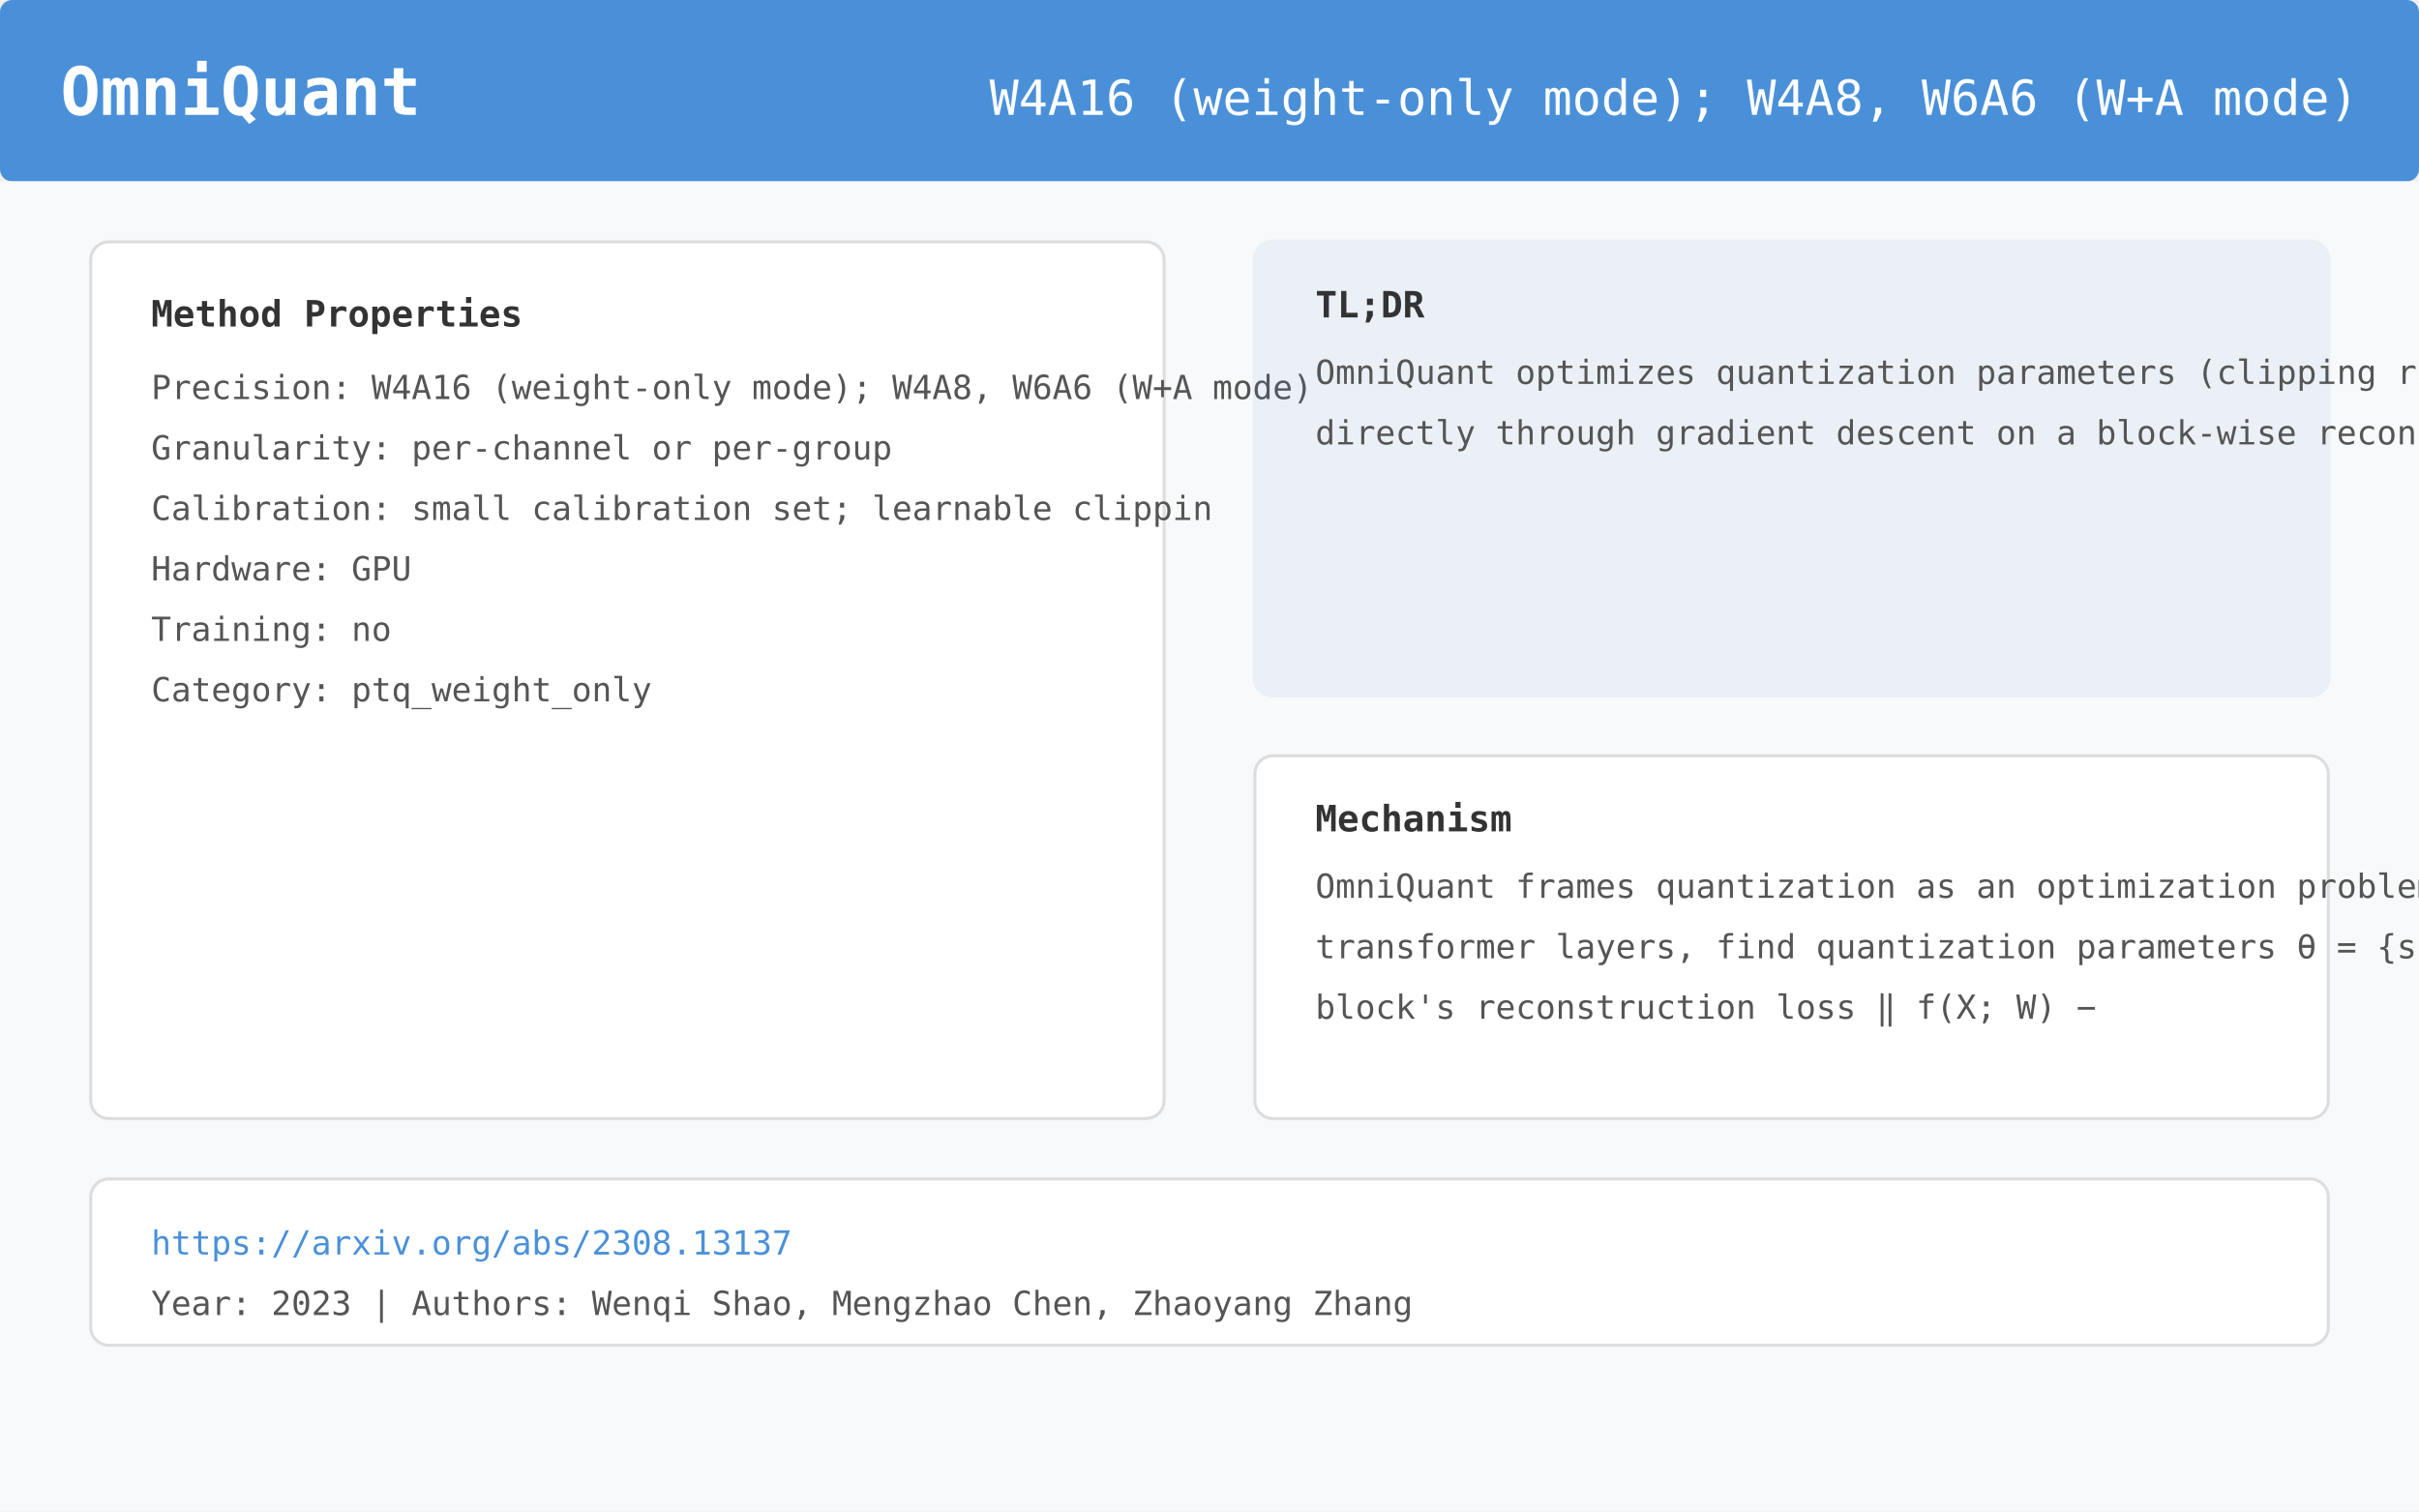
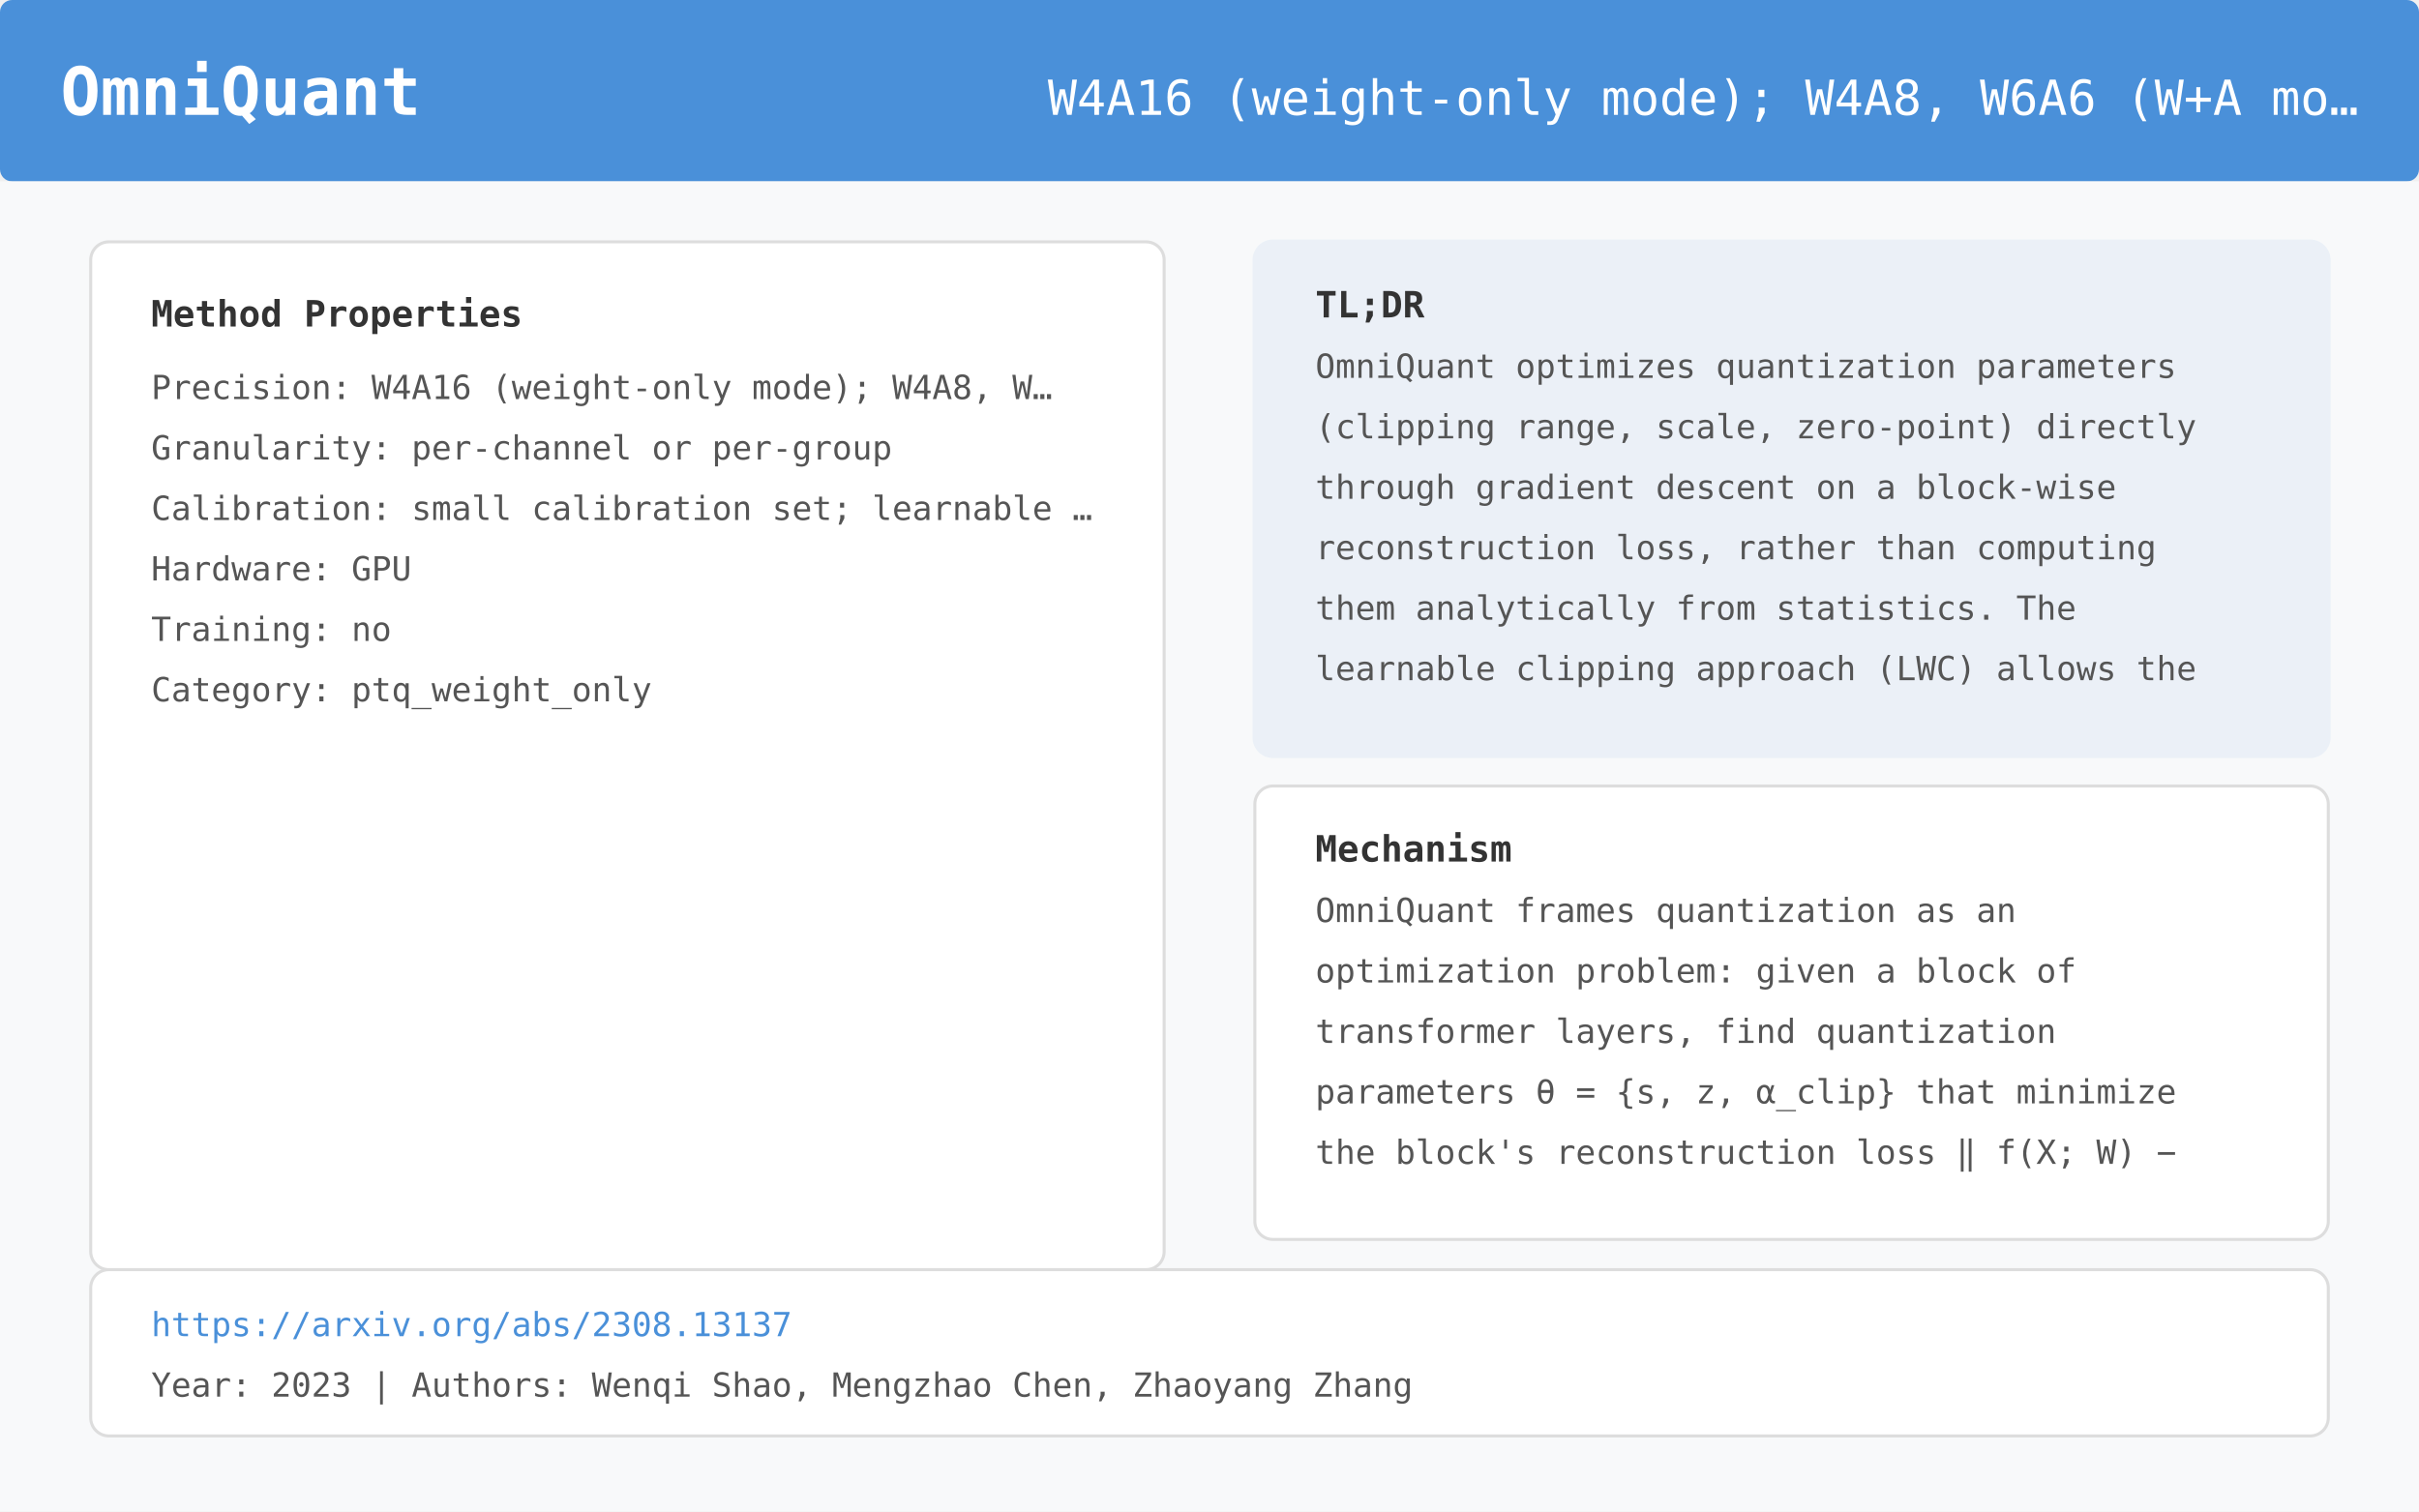
<svg xmlns="http://www.w3.org/2000/svg" viewBox="0 0 800 500" width="800" height="500">
  <rect x="0" y="0" width="800" height="60" fill="#4A90D9" rx="4" />
  <text x="20" y="38" font-family="monospace" font-size="22" font-weight="bold" fill="white">OmniQuant</text>
-   <text x="780" y="38" font-family="monospace" font-size="16" fill="white" text-anchor="end">W4A16 (weight-only mode); W4A8, W6A6 (W+A mode)</text>
+   <text x="780" y="38" font-family="monospace" font-size="16" fill="white" text-anchor="end">W4A16 (weight-only mode); W4A8, W6A6 (W+A mo…</text>
  <rect x="0" y="60" width="800" height="440" fill="#F8F9FA" rx="0" />
-   <rect x="30" y="80" width="355" height="290" rx="6" fill="white" stroke="#ddd" stroke-width="1" />
+   <rect x="30" y="80" width="355" height="340" rx="6" fill="white" stroke="#ddd" stroke-width="1" />
  <text x="50" y="108" font-family="monospace" font-size="12" font-weight="bold" fill="#333">Method Properties</text>
-   <text x="50" y="132" font-family="monospace" font-size="11" fill="#555">Precision:    W4A16 (weight-only mode); W4A8, W6A6 (W+A mode)</text>
+   <text x="50" y="132" font-family="monospace" font-size="11" fill="#555">Precision:    W4A16 (weight-only mode); W4A8, W…</text>
  <text x="50" y="152" font-family="monospace" font-size="11" fill="#555">Granularity:  per-channel or per-group</text>
-   <text x="50" y="172" font-family="monospace" font-size="11" fill="#555">Calibration:  small calibration set; learnable clippin</text>
+   <text x="50" y="172" font-family="monospace" font-size="11" fill="#555">Calibration:  small calibration set; learnable …</text>
  <text x="50" y="192" font-family="monospace" font-size="11" fill="#555">Hardware:     GPU</text>
  <text x="50" y="212" font-family="monospace" font-size="11" fill="#555">Training:     no</text>
  <text x="50" y="232" font-family="monospace" font-size="11" fill="#555">Category:     ptq_weight_only</text>
-   <rect x="415" y="80" width="355" height="150" rx="6" fill="#4A90D9" opacity="0.08" stroke="#4A90D9" stroke-width="1.5" />
+   <rect x="415" y="80" width="355" height="170" rx="6" fill="#4A90D9" opacity="0.08" stroke="#4A90D9" stroke-width="1.5" />
  <text x="435" y="105" font-family="monospace" font-size="12" font-weight="bold" fill="#333">TL;DR</text>
-   <text x="435" y="127" font-family="monospace" font-size="11" fill="#555">OmniQuant optimizes quantization parameters (clipping range, scale, zero-point)</text>
-   <text x="435" y="147" font-family="monospace" font-size="11" fill="#555">directly through gradient descent on a block-wise reconstruction loss, rather th</text>
-   <rect x="415" y="250" width="355" height="120" rx="6" fill="white" stroke="#ddd" stroke-width="1" />
-   <text x="435" y="275" font-family="monospace" font-size="12" font-weight="bold" fill="#333">Mechanism</text>
-   <text x="435" y="297" font-family="monospace" font-size="11" fill="#555">OmniQuant frames quantization as an optimization problem: given a block of</text>
-   <text x="435" y="317" font-family="monospace" font-size="11" fill="#555">transformer layers, find quantization parameters θ = {s, z, α_clip} that minimize the</text>
-   <text x="435" y="337" font-family="monospace" font-size="11" fill="#555">block's reconstruction loss ‖ f(X; W) −</text>
-   <rect x="30" y="390" width="740" height="55" rx="6" fill="white" stroke="#ddd" stroke-width="1" />
-   <text x="50" y="415" font-family="monospace" font-size="11" fill="#4A90D9">https://arxiv.org/abs/2308.13137</text>
-   <text x="50" y="435" font-family="monospace" font-size="11" fill="#555">Year: 2023  |  Authors: Wenqi Shao, Mengzhao Chen, Zhaoyang Zhang</text>
+   <text x="435" y="125" font-family="monospace" font-size="11" fill="#555">OmniQuant optimizes quantization parameters</text>
+   <text x="435" y="145" font-family="monospace" font-size="11" fill="#555">(clipping range, scale, zero-point) directly</text>
+   <text x="435" y="165" font-family="monospace" font-size="11" fill="#555">through gradient descent on a block-wise</text>
+   <text x="435" y="185" font-family="monospace" font-size="11" fill="#555">reconstruction loss, rather than computing</text>
+   <text x="435" y="205" font-family="monospace" font-size="11" fill="#555">them analytically from statistics. The</text>
+   <text x="435" y="225" font-family="monospace" font-size="11" fill="#555">learnable clipping approach (LWC) allows the</text>
+   <rect x="415" y="260" width="355" height="150" rx="6" fill="white" stroke="#ddd" stroke-width="1" />
+   <text x="435" y="285" font-family="monospace" font-size="12" font-weight="bold" fill="#333">Mechanism</text>
+   <text x="435" y="305" font-family="monospace" font-size="11" fill="#555">OmniQuant frames quantization as an</text>
+   <text x="435" y="325" font-family="monospace" font-size="11" fill="#555">optimization problem: given a block of</text>
+   <text x="435" y="345" font-family="monospace" font-size="11" fill="#555">transformer layers, find quantization</text>
+   <text x="435" y="365" font-family="monospace" font-size="11" fill="#555">parameters θ = {s, z, α_clip} that minimize</text>
+   <text x="435" y="385" font-family="monospace" font-size="11" fill="#555">the block's reconstruction loss ‖ f(X; W) −</text>
+   <rect x="30" y="420" width="740" height="55" rx="6" fill="white" stroke="#ddd" stroke-width="1" />
+   <text x="50" y="442" font-family="monospace" font-size="11" fill="#4A90D9">https://arxiv.org/abs/2308.13137</text>
+   <text x="50" y="462" font-family="monospace" font-size="11" fill="#555">Year: 2023  |  Authors: Wenqi Shao, Mengzhao Chen, Zhaoyang Zhang</text>
</svg>
